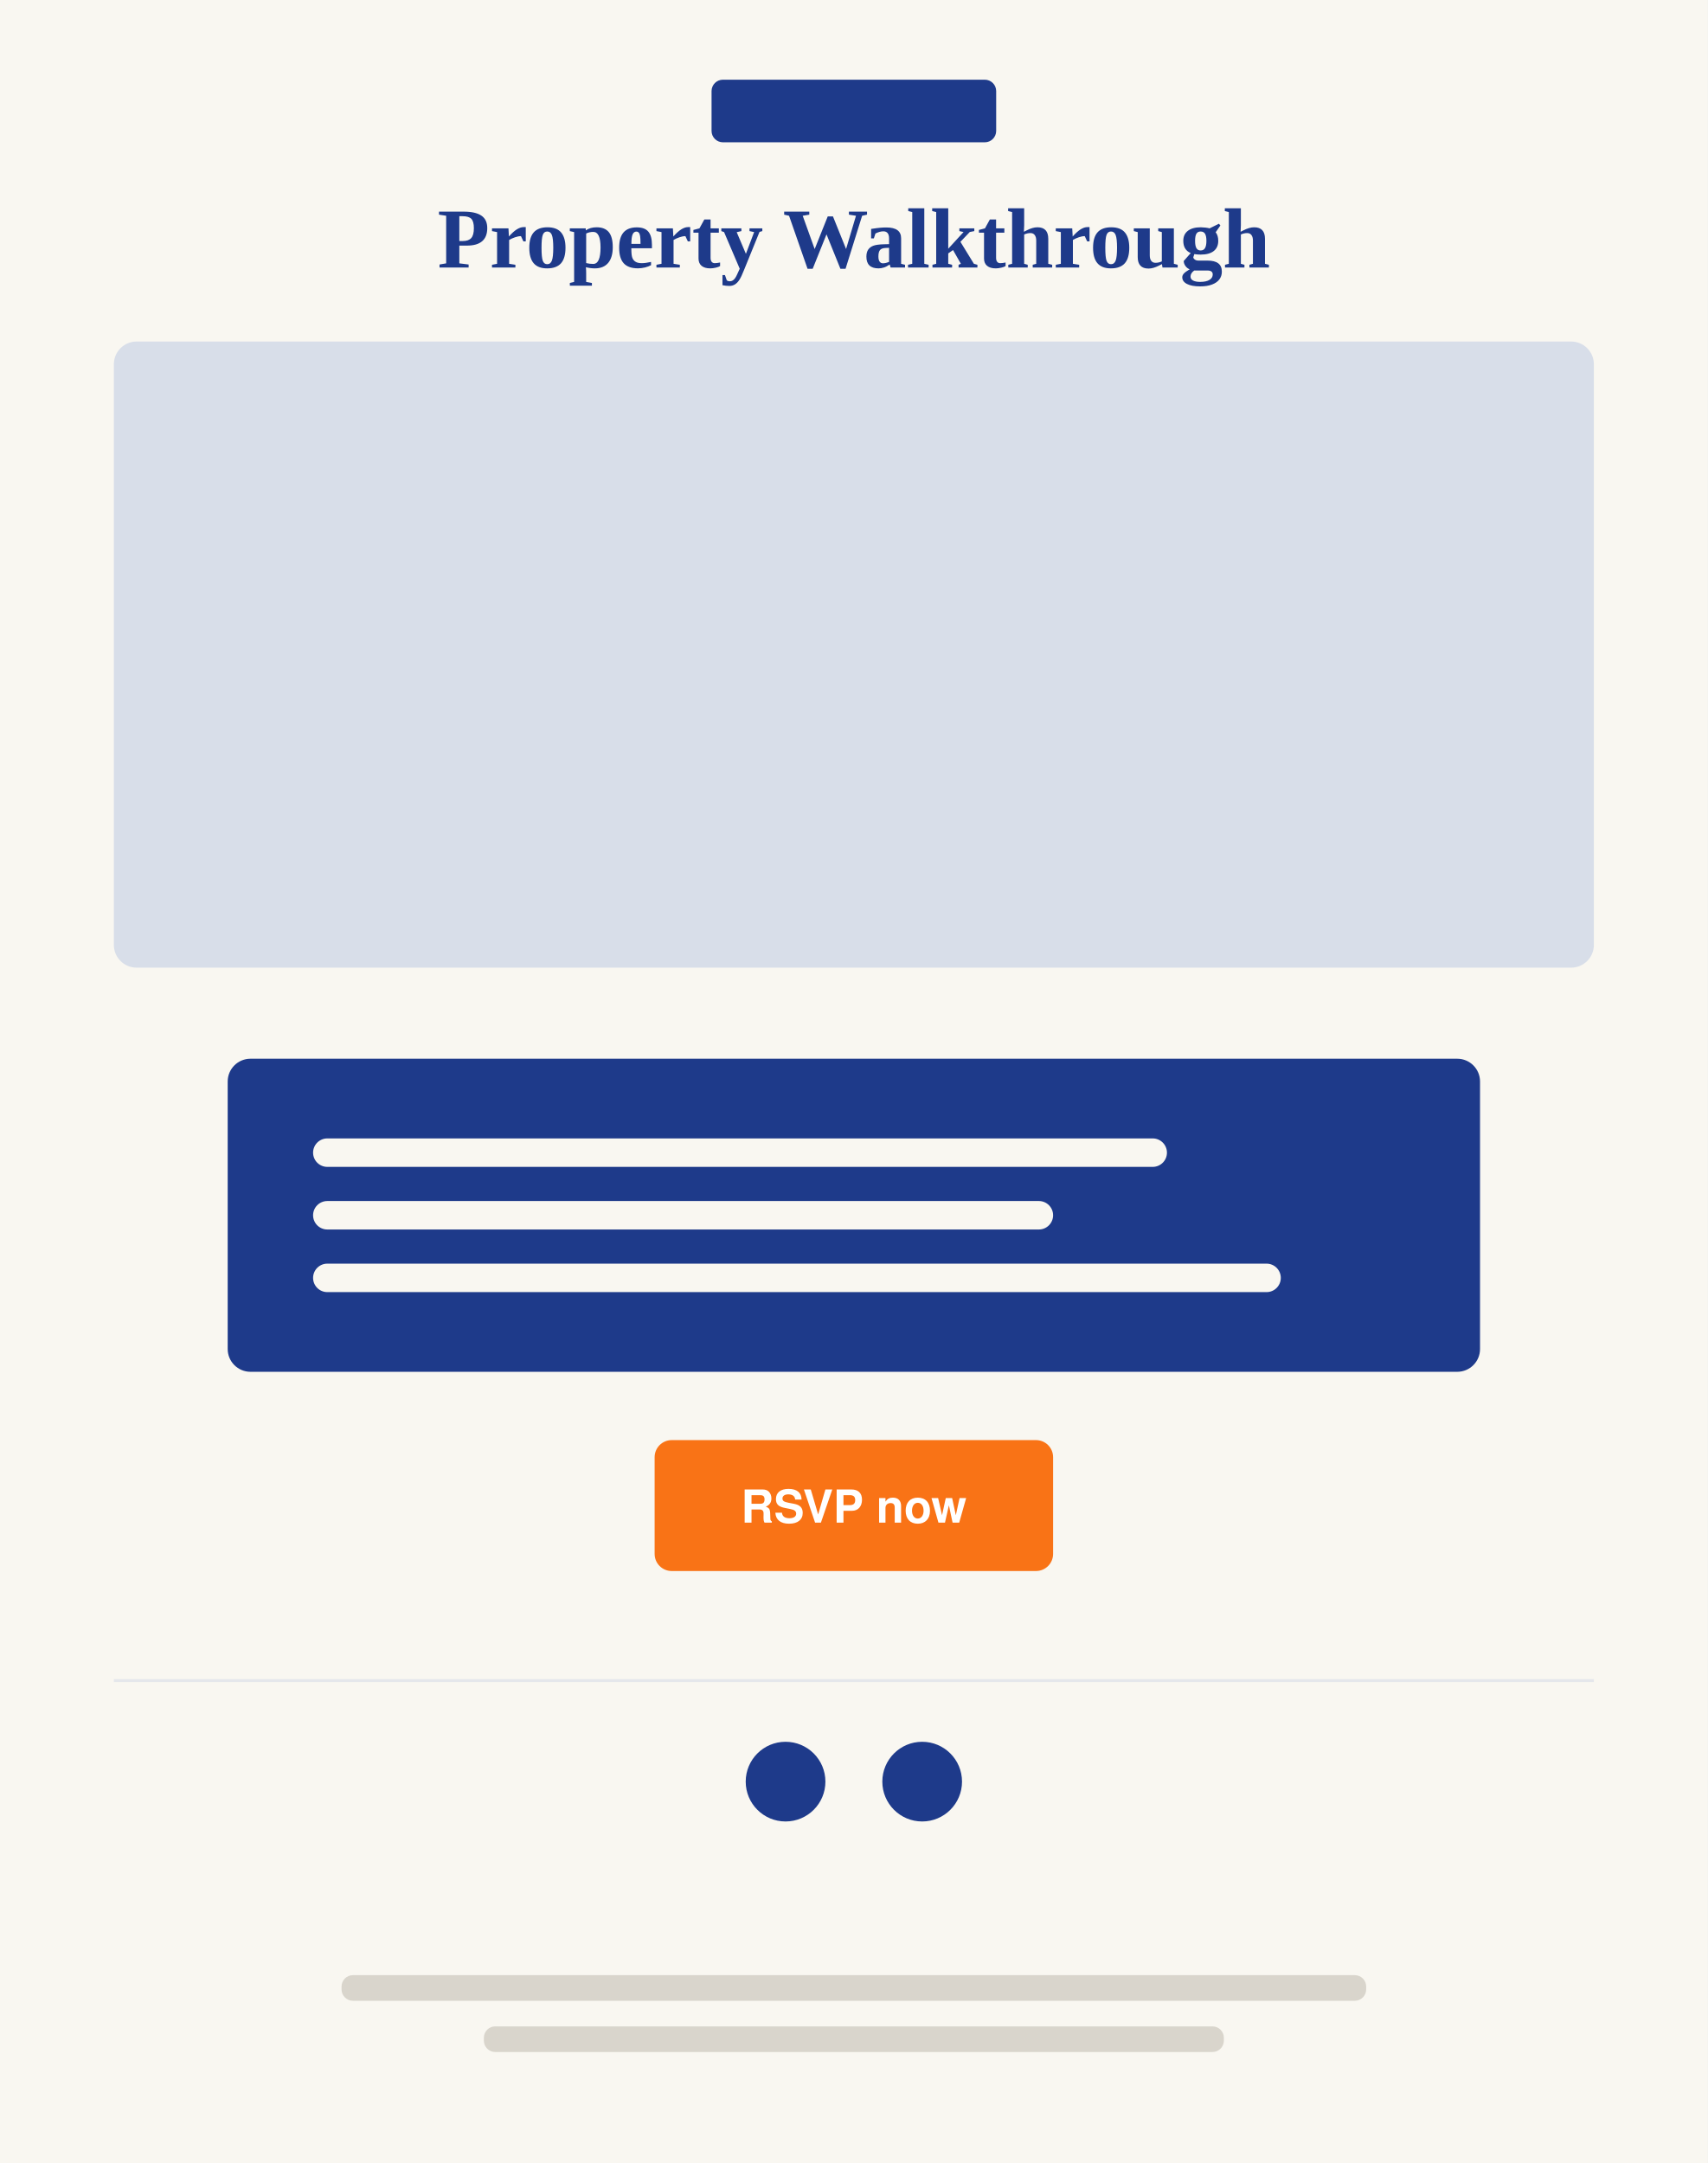
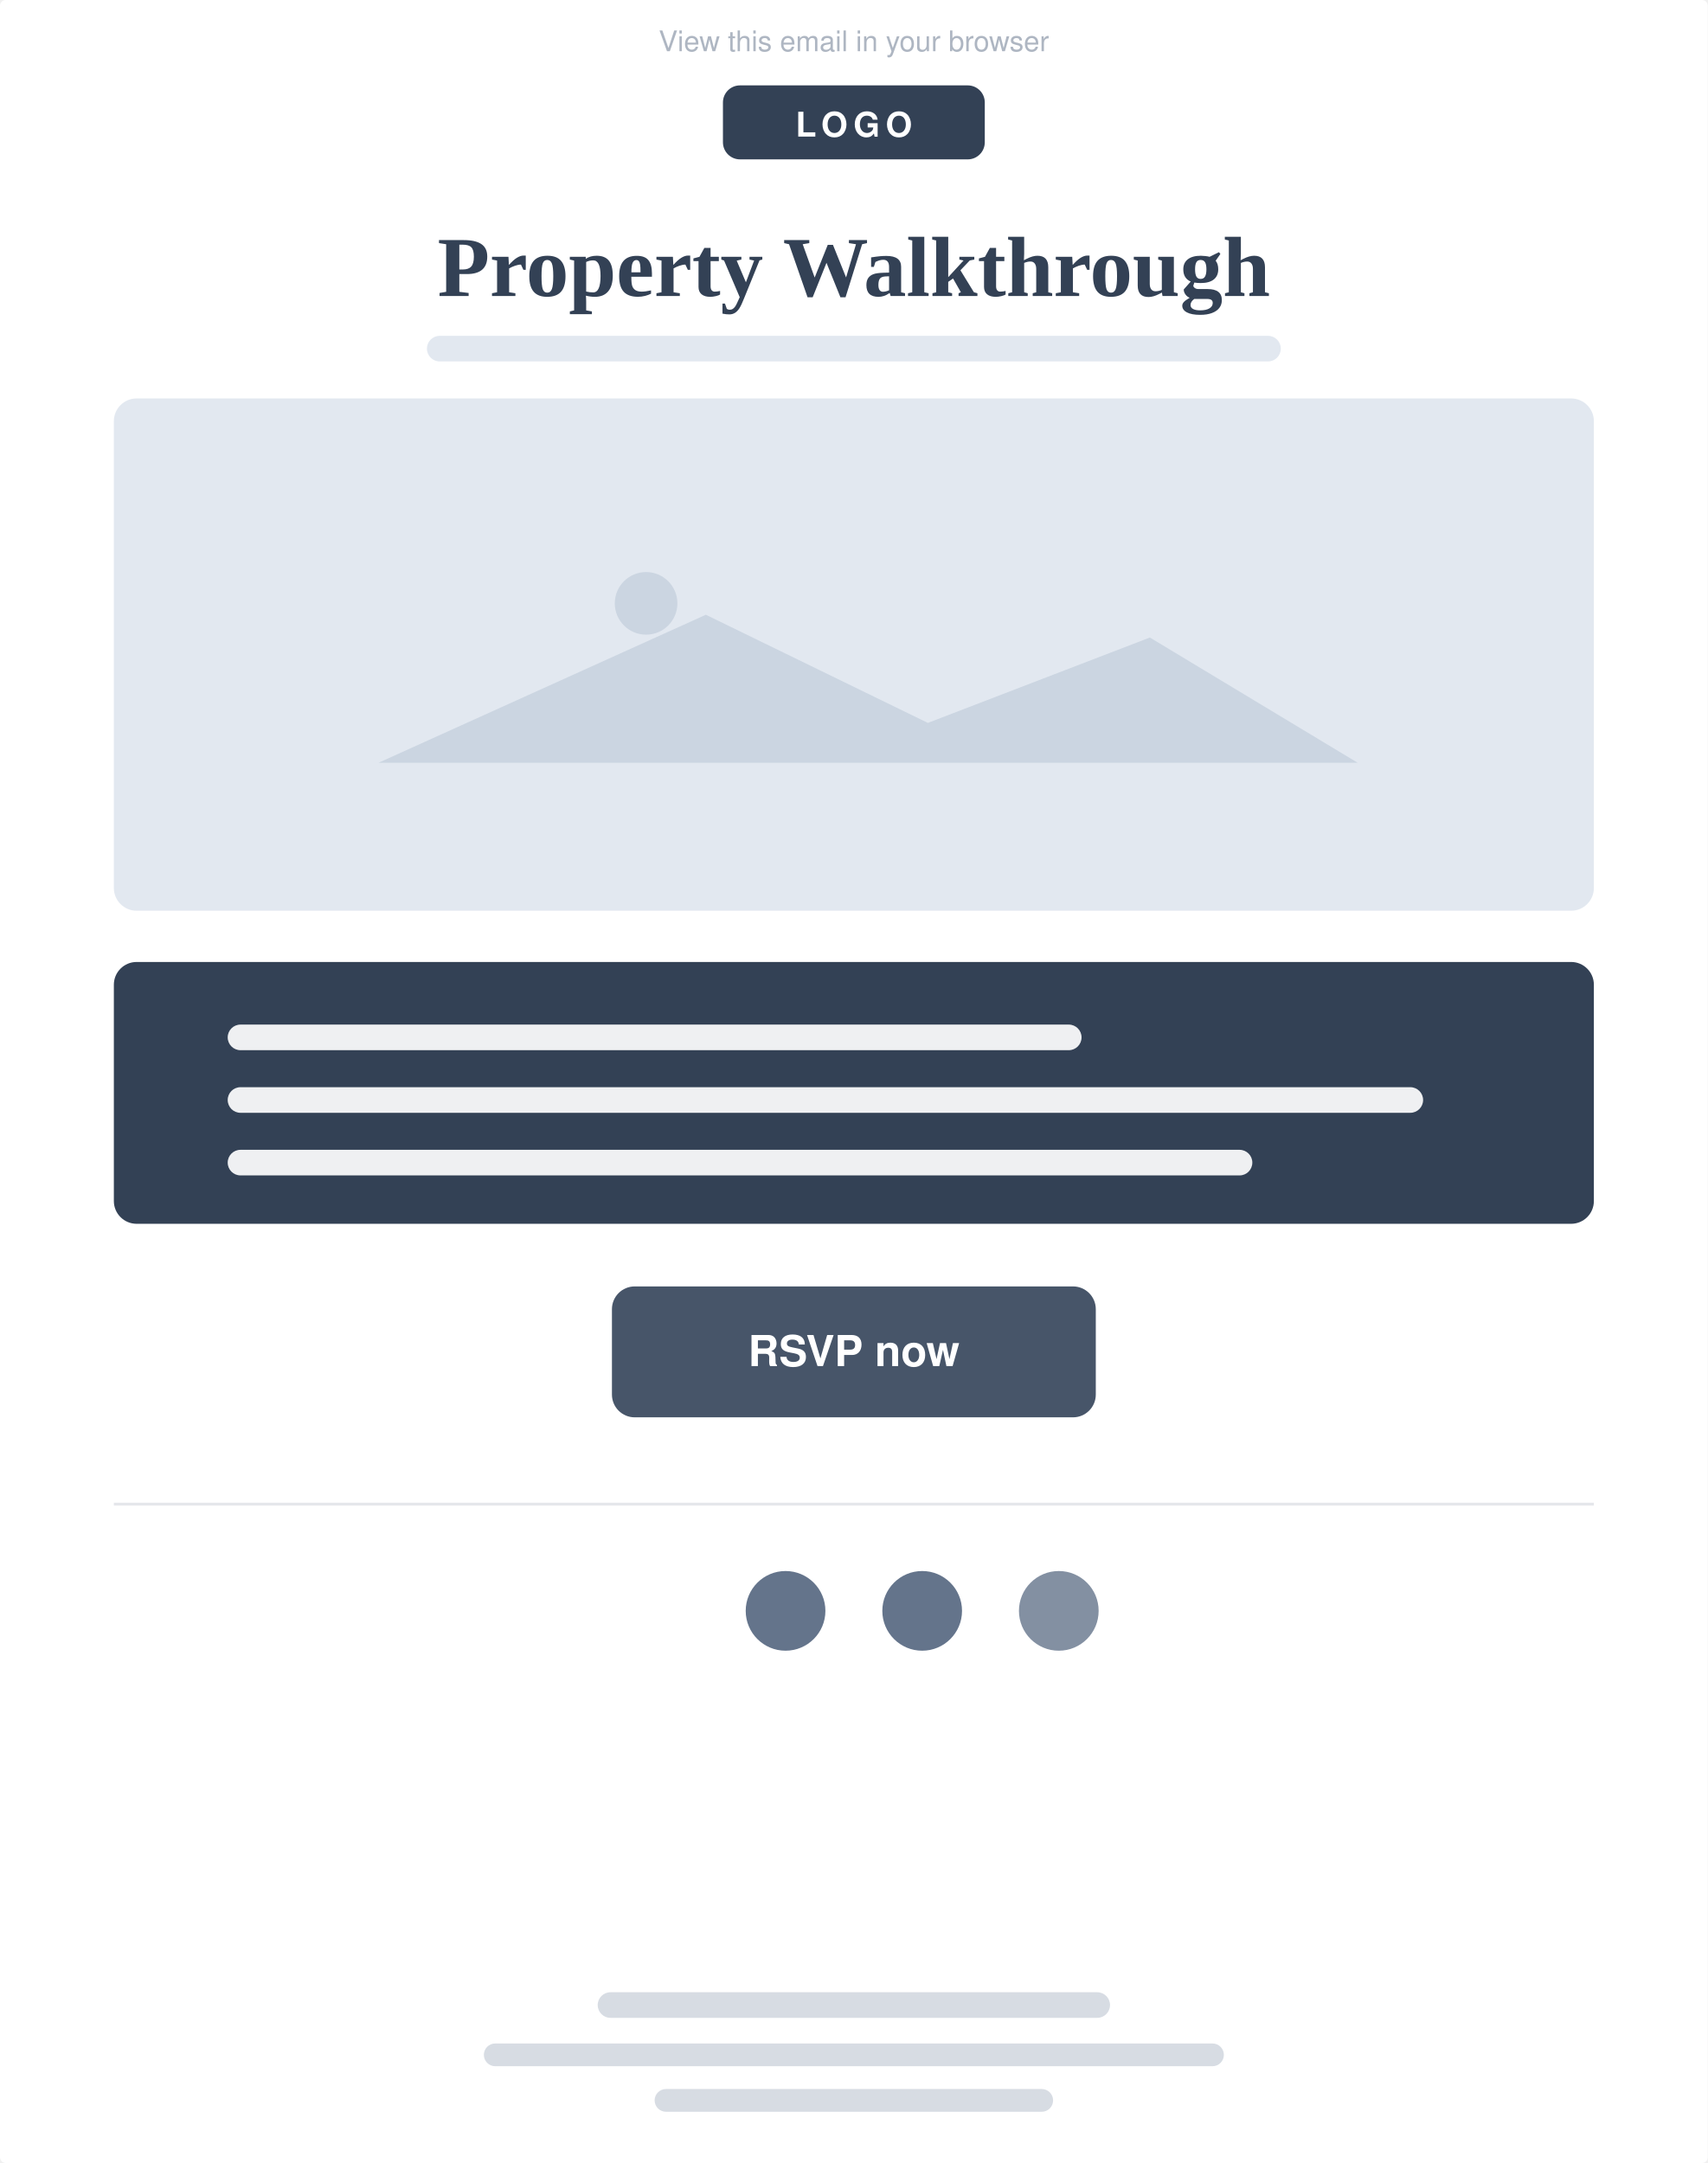
- <svg xmlns="http://www.w3.org/2000/svg" viewBox="0 0 600 760" font-family="Georgia, 'Times New Roman', serif">
-   <rect width="600" height="760" fill="#F9F7F1" />
-   <rect x="250" y="28" width="100" height="22" rx="4" fill="#1E3A8A" />
-   <text x="300" y="94" text-anchor="middle" font-size="30" font-weight="700" fill="#1E3A8A">Property Walkthrough</text>
-   <rect x="40" y="120" width="520" height="220" rx="8" fill="#D8DEE9" />
-   <rect x="80" y="372" width="440" height="110" rx="8" fill="#1E3A8A" />
-   <rect x="110" y="400" width="300" height="10" rx="5" fill="#F9F7F1" />
-   <rect x="110" y="422" width="260" height="10" rx="5" fill="#F9F7F1" />
-   <rect x="110" y="444" width="340" height="10" rx="5" fill="#F9F7F1" />
-   <rect x="230" y="506" width="140" height="46" rx="6" fill="#F97316" />
-   <text x="300" y="535" text-anchor="middle" font-size="16" font-weight="700" fill="#fff" font-family="Helvetica, Arial, sans-serif">RSVP now</text>
-   <rect x="40" y="590" width="520" height="1" fill="#E5E7EB" />
-   <circle cx="276" cy="626" r="14" fill="#1E3A8A" />
-   <circle cx="324" cy="626" r="14" fill="#1E3A8A" />
-   <rect x="120" y="694" width="360" height="9" rx="4" fill="#D9D5CC" />
-   <rect x="170" y="712" width="260" height="9" rx="4" fill="#D9D5CC" />
+ <svg xmlns="http://www.w3.org/2000/svg" viewBox="0 0 600 760">
+   <rect width="600" height="760" rx="2" fill="#FFFFFF" />
+   <text x="300" y="18" text-anchor="middle" font-size="10" fill="#AEB6C2" font-family="Helvetica, Arial, sans-serif">View this email in your browser</text>
+   <rect x="254" y="30" width="92" height="26" rx="6" fill="#334155" />
+   <text x="300" y="48" text-anchor="middle" font-size="12" font-weight="700" fill="#fff" font-family="Helvetica, Arial, sans-serif" letter-spacing="2">LOGO</text>
+   <text x="300" y="104" text-anchor="middle" font-size="30" font-weight="700" fill="#334155" font-family="Georgia, 'Times New Roman', serif">Property Walkthrough</text>
+   <rect x="150" y="118" width="300" height="9" rx="4.5" fill="#E2E8F0" />
+   <rect x="40" y="140" width="520" height="180" rx="8" fill="#E2E8F0" />
+   <circle cx="227" cy="212" r="11" fill="#CBD5E1" />
+   <polygon points="133,268 248,216 326,254 404,224 477,268" fill="#CBD5E1" />
+   <rect x="40" y="338" width="520" height="92" rx="8" fill="#334155" />
+   <rect x="80" y="360" width="300" height="9" rx="4.5" fill="#fff" opacity="0.92" />
+   <rect x="80" y="382" width="420" height="9" rx="4.5" fill="#fff" opacity="0.92" />
+   <rect x="80" y="404" width="360" height="9" rx="4.5" fill="#fff" opacity="0.92" />
+   <rect x="215" y="452" width="170" height="46" rx="8" fill="#475569" />
+   <text x="300" y="480" text-anchor="middle" font-size="15" font-weight="700" fill="#fff" font-family="Helvetica, Arial, sans-serif">RSVP now</text>
+   <rect x="40" y="528" width="520" height="1" fill="#E5E7EB" />
+   <circle cx="276" cy="566" r="14" fill="#64748B" />
+   <circle cx="324" cy="566" r="14" fill="#64748B" />
+   <circle cx="372" cy="566" r="14" fill="#64748B" opacity="0.8" />
+   <rect x="210" y="700" width="180" height="9" rx="4.5" fill="#D7DCE3" />
+   <rect x="170" y="718" width="260" height="8" rx="4" fill="#D7DCE3" />
+   <rect x="230" y="734" width="140" height="8" rx="4" fill="#D7DCE3" />
</svg>
